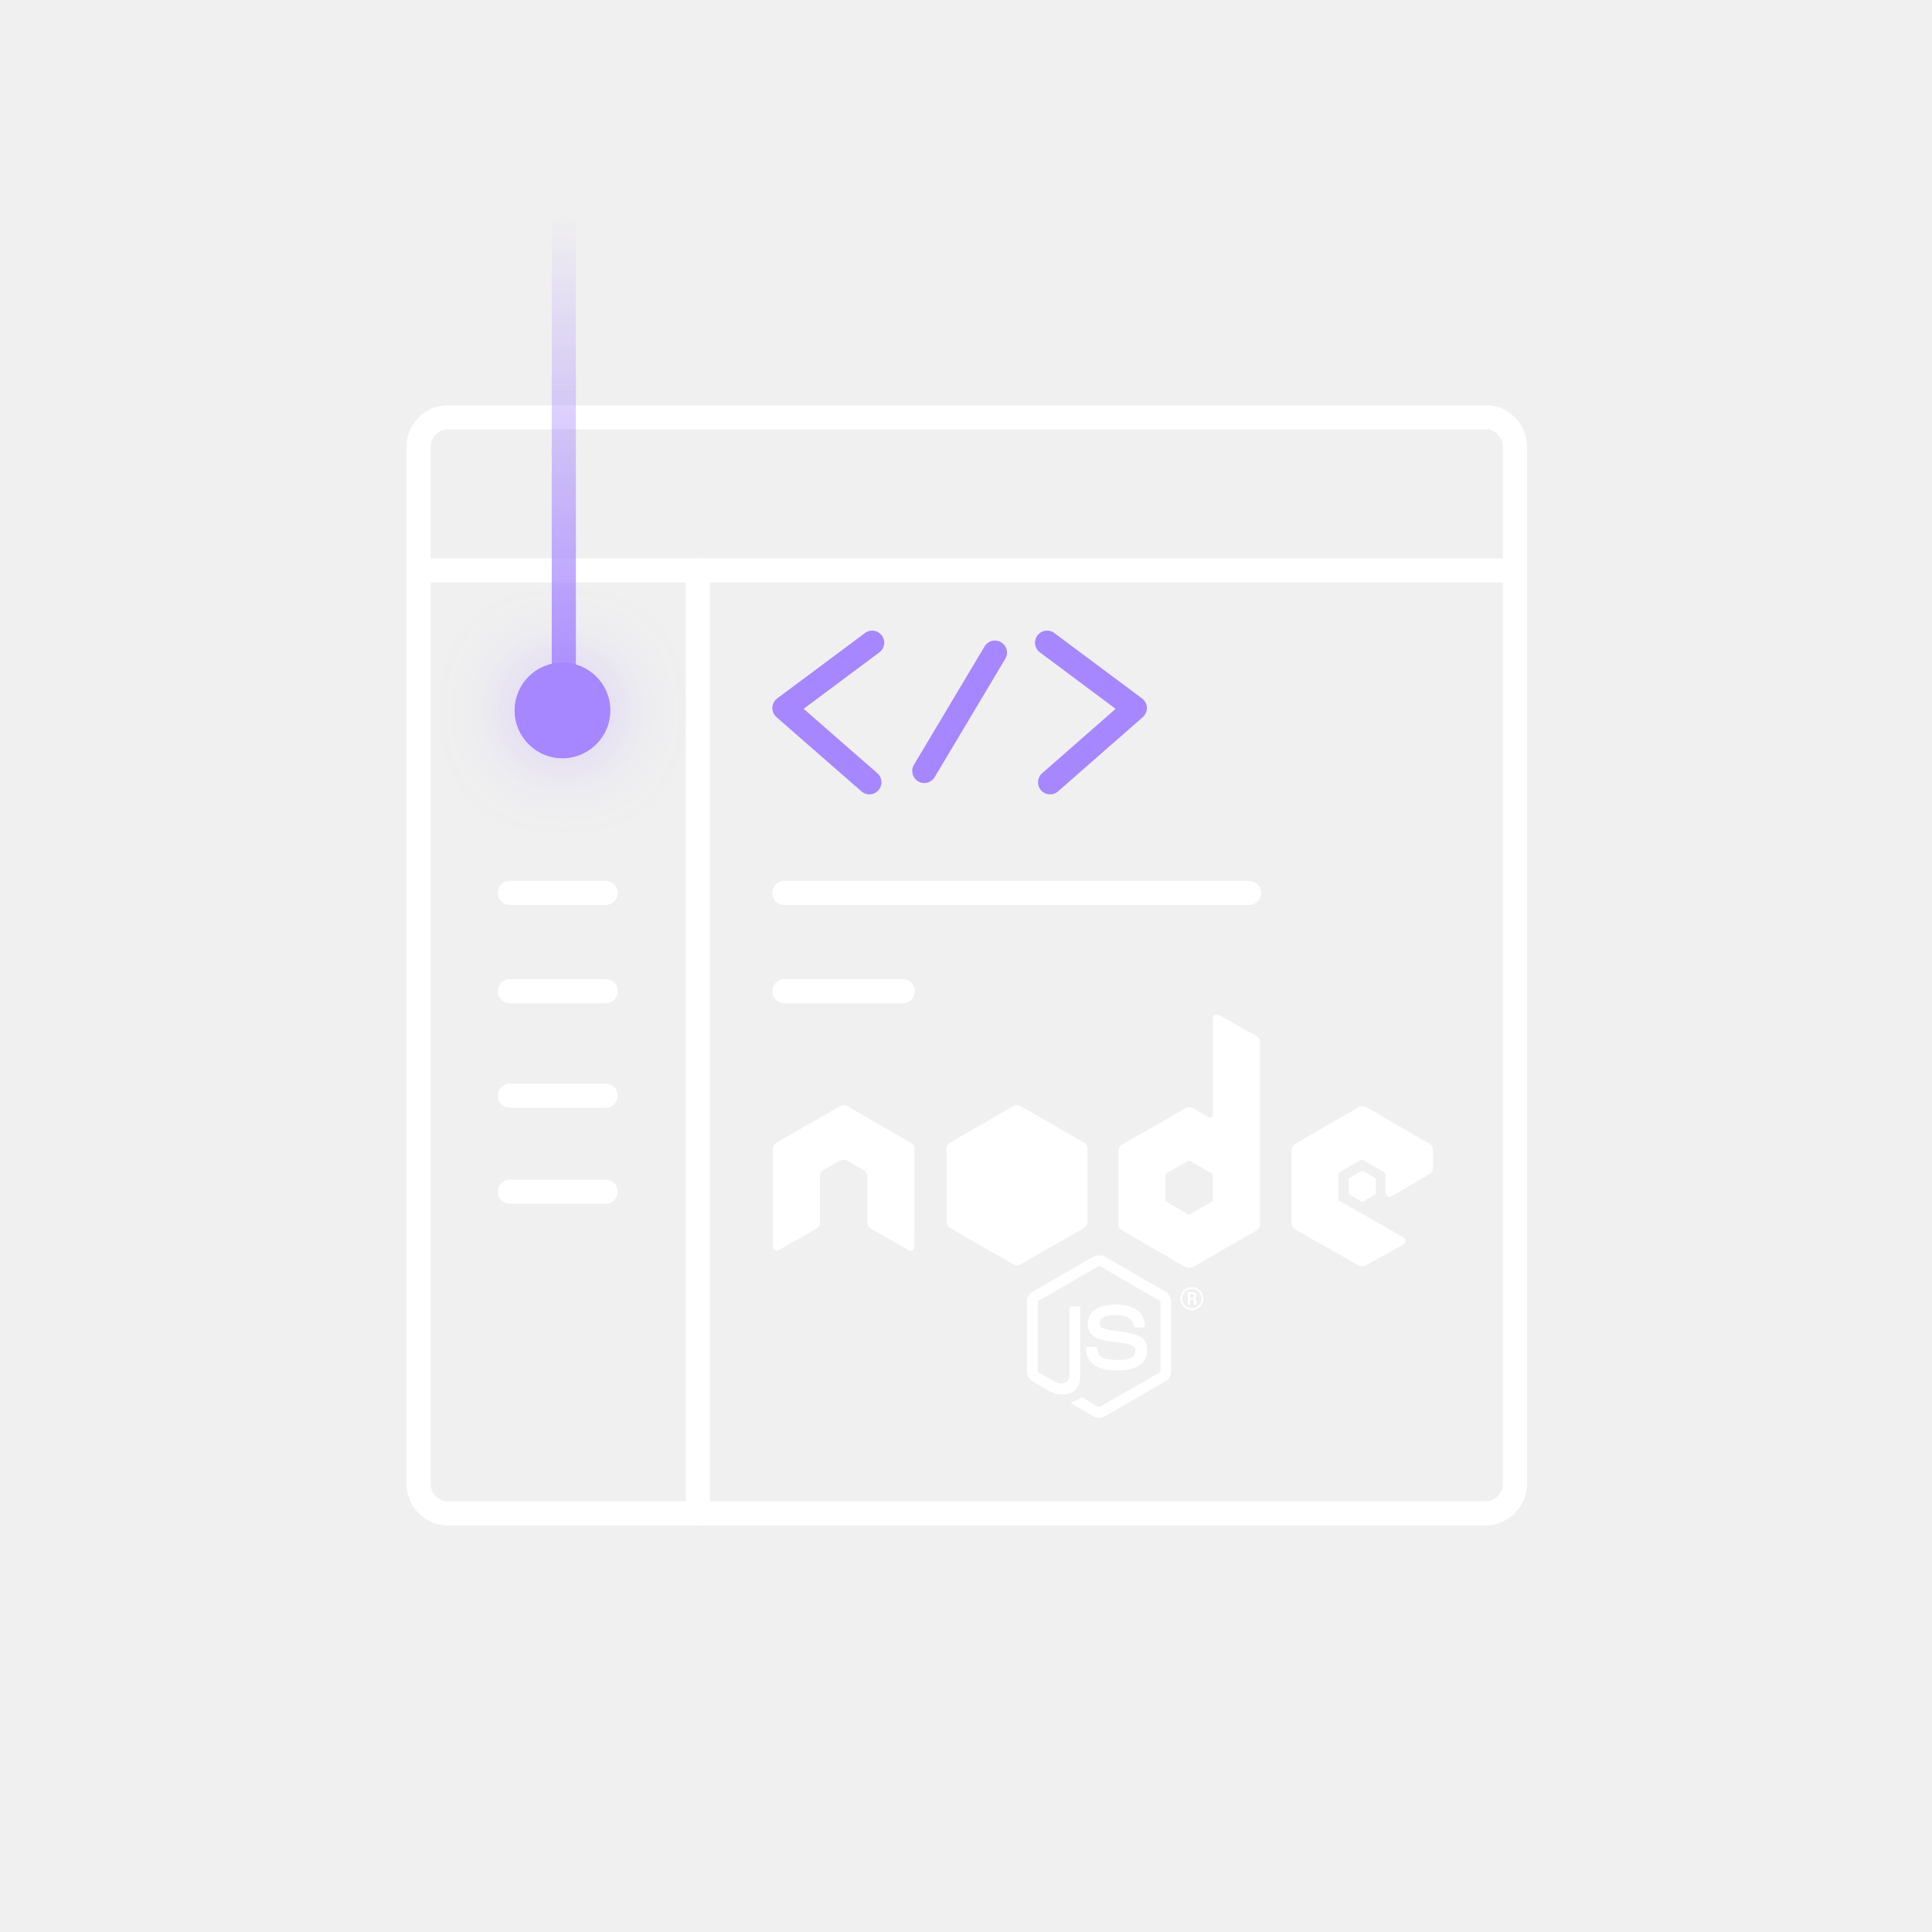
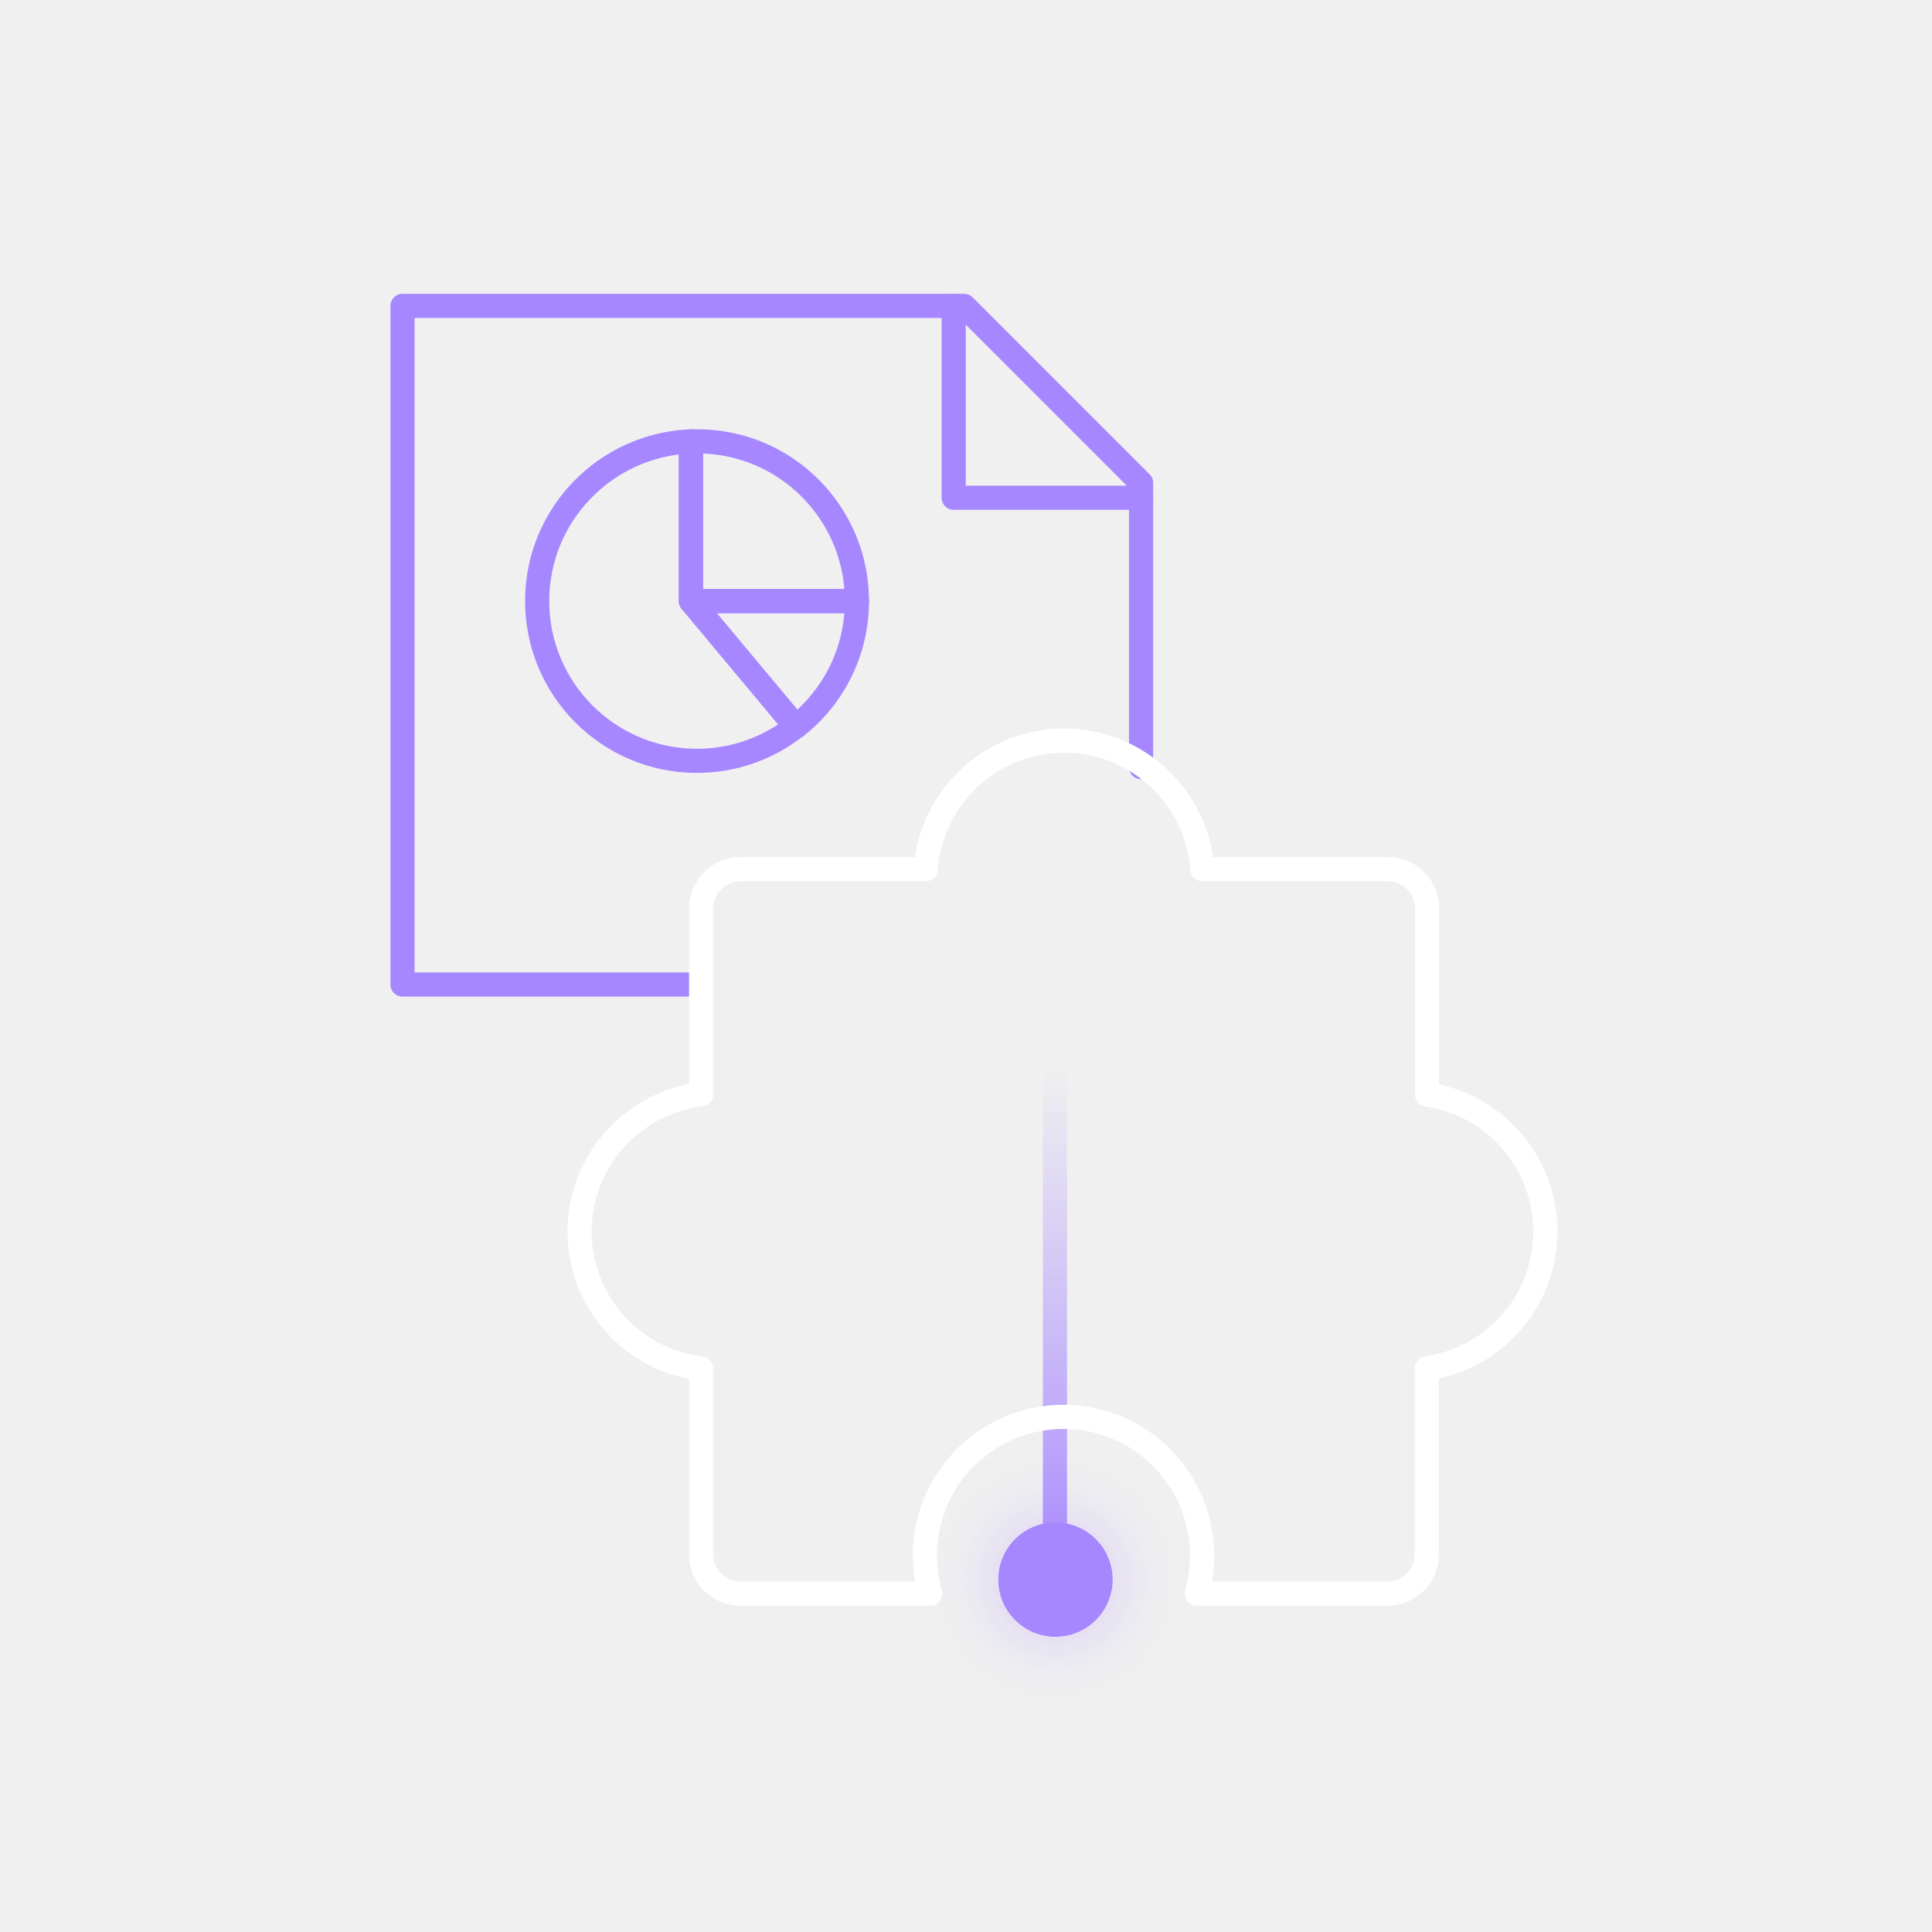
<svg xmlns="http://www.w3.org/2000/svg" width="120" height="120" viewBox="0 0 120 120" fill="none">
-   <path d="M92.265 93.999H27.816C26.823 93.999 26 93.177 26 92.183V27.734C26 26.741 26.823 25.918 27.816 25.918H92.282C93.276 25.918 94.098 26.741 94.098 27.734V92.2C94.081 93.177 93.259 93.999 92.265 93.999Z" stroke="white" stroke-width="1.5" stroke-miterlimit="10" stroke-linecap="round" stroke-linejoin="round" />
-   <path d="M26 35.429H43.342H94.081" stroke="white" stroke-width="1.5" stroke-miterlimit="10" stroke-linecap="round" stroke-linejoin="round" />
-   <path d="M43.342 93.999V35.429" stroke="white" stroke-width="1.5" stroke-miterlimit="10" stroke-linecap="round" stroke-linejoin="round" />
-   <path d="M48.722 55.462H77.579" stroke="white" stroke-width="1.5" stroke-miterlimit="10" stroke-linecap="round" stroke-linejoin="round" />
-   <path d="M48.722 61.562H56.074" stroke="white" stroke-width="1.5" stroke-miterlimit="10" stroke-linecap="round" stroke-linejoin="round" />
-   <path d="M54 48.59L48.722 43.98L54.172 39.919" stroke="#A787FF" stroke-width="1.5" stroke-miterlimit="10" stroke-linecap="round" stroke-linejoin="round" />
-   <path d="M65.224 48.59L70.485 43.98L65.036 39.919" stroke="#A787FF" stroke-width="1.5" stroke-miterlimit="10" stroke-linecap="round" stroke-linejoin="round" />
-   <path d="M57.41 47.886L61.797 40.535" stroke="#A787FF" stroke-width="1.5" stroke-miterlimit="10" stroke-linecap="round" stroke-linejoin="round" />
-   <path d="M31.672 55.462H37.618" stroke="white" stroke-width="1.5" stroke-miterlimit="10" stroke-linecap="round" stroke-linejoin="round" />
-   <path d="M31.672 61.562H37.618" stroke="white" stroke-width="1.5" stroke-miterlimit="10" stroke-linecap="round" stroke-linejoin="round" />
-   <path d="M31.672 68.056H37.618" stroke="white" stroke-width="1.5" stroke-miterlimit="10" stroke-linecap="round" stroke-linejoin="round" />
-   <path d="M31.672 74.019H37.618" stroke="white" stroke-width="1.5" stroke-miterlimit="10" stroke-linecap="round" stroke-linejoin="round" />
-   <g filter="url(#filter0_d_271_2253)">
-     <circle cx="34.936" cy="44.126" r="2.979" transform="rotate(-90 34.9356 44.1259)" fill="#A787FF" />
+   <g filter="url(#filter0_d_271_2251)">
+     <ellipse cx="65.555" cy="98.111" rx="3.555" ry="3.555" transform="rotate(-90 65.5555 98.1105)" fill="#A787FF" />
  </g>
-   <path d="M35.02 41.964L35.02 14" stroke="url(#paint0_linear_271_2253)" stroke-width="1.5" stroke-linecap="round" />
-   <path d="M68.263 88.059C68.131 88.059 67.992 88.025 67.874 87.955L66.637 87.227C66.449 87.123 66.54 87.088 66.602 87.067C66.845 86.984 66.901 86.963 67.158 86.811C67.186 86.797 67.221 86.804 67.249 86.818L68.201 87.38C68.236 87.4 68.284 87.4 68.319 87.38L72.024 85.25C72.059 85.229 72.08 85.188 72.08 85.153V80.887C72.08 80.845 72.059 80.804 72.024 80.783L68.326 78.653C68.291 78.632 68.25 78.632 68.215 78.653L64.517 80.783C64.482 80.804 64.461 80.845 64.461 80.887V85.153C64.461 85.195 64.482 85.229 64.517 85.25L65.532 85.833C66.081 86.11 66.421 85.784 66.421 85.458V81.248C66.421 81.185 66.47 81.144 66.526 81.144H66.991C67.047 81.144 67.096 81.192 67.096 81.248V85.458C67.096 86.194 66.692 86.61 65.997 86.61C65.782 86.61 65.615 86.61 65.142 86.381L64.169 85.819C63.926 85.68 63.78 85.424 63.78 85.146V80.88C63.78 80.602 63.926 80.346 64.169 80.207L67.874 78.07C68.111 77.939 68.423 77.939 68.653 78.07L72.358 80.207C72.594 80.346 72.747 80.602 72.747 80.88V85.146C72.747 85.424 72.601 85.68 72.358 85.819L68.653 87.955C68.535 88.025 68.403 88.059 68.263 88.059Z" fill="white" />
-   <path d="M69.41 85.125C67.791 85.125 67.45 84.383 67.45 83.759C67.45 83.696 67.499 83.654 67.555 83.654H68.034C68.09 83.654 68.131 83.696 68.138 83.745C68.208 84.23 68.423 84.473 69.404 84.473C70.182 84.473 70.516 84.3 70.516 83.883C70.516 83.648 70.418 83.467 69.209 83.349C68.194 83.252 67.568 83.023 67.568 82.219C67.568 81.476 68.201 81.032 69.258 81.032C70.446 81.032 71.03 81.442 71.107 82.323C71.107 82.35 71.1 82.385 71.079 82.406C71.058 82.427 71.03 82.441 71.002 82.441H70.523C70.474 82.441 70.432 82.406 70.418 82.357C70.3 81.844 70.022 81.684 69.264 81.684C68.409 81.684 68.312 81.983 68.312 82.205C68.312 82.475 68.43 82.552 69.577 82.704C70.717 82.857 71.253 83.065 71.253 83.863C71.253 84.667 70.578 85.125 69.41 85.125ZM73.915 80.609H74.04C74.144 80.609 74.158 80.54 74.158 80.498C74.158 80.387 74.082 80.387 74.04 80.387H73.915V80.609ZM73.762 80.255H74.04C74.138 80.255 74.318 80.255 74.318 80.464C74.318 80.609 74.221 80.644 74.165 80.658C74.277 80.665 74.284 80.734 74.297 80.838C74.304 80.901 74.318 81.012 74.339 81.046H74.172C74.165 81.012 74.144 80.803 74.144 80.797C74.131 80.748 74.117 80.727 74.061 80.727H73.922V81.046H73.769V80.255H73.762ZM73.435 80.658C73.435 80.991 73.707 81.254 74.033 81.254C74.367 81.254 74.631 80.984 74.631 80.658C74.631 80.325 74.36 80.061 74.033 80.061C73.707 80.061 73.428 80.318 73.435 80.658ZM74.742 80.658C74.742 81.053 74.423 81.372 74.026 81.372C73.637 81.372 73.31 81.053 73.31 80.658C73.31 80.255 73.644 79.943 74.026 79.943C74.416 79.943 74.742 80.255 74.742 80.658Z" fill="white" />
-   <path fill-rule="evenodd" clip-rule="evenodd" d="M56.801 71.376C56.801 71.203 56.71 71.05 56.564 70.967L52.637 68.712C52.567 68.671 52.498 68.65 52.421 68.65H52.38C52.303 68.65 52.227 68.671 52.164 68.712L48.236 70.967C48.09 71.05 48 71.21 48 71.376L48.007 77.446C48.007 77.529 48.049 77.605 48.125 77.647C48.195 77.689 48.285 77.689 48.361 77.647L50.697 76.322C50.843 76.232 50.934 76.079 50.934 75.913V73.076C50.934 72.909 51.024 72.75 51.17 72.666L52.164 72.098C52.24 72.056 52.317 72.035 52.4 72.035C52.484 72.035 52.567 72.056 52.637 72.098L53.631 72.666C53.777 72.75 53.867 72.909 53.867 73.076V75.913C53.867 76.079 53.957 76.239 54.103 76.322L56.439 77.654C56.516 77.695 56.606 77.695 56.675 77.654C56.745 77.612 56.794 77.536 56.794 77.453L56.801 71.376ZM75.326 74.539C75.326 74.581 75.305 74.623 75.264 74.643L73.915 75.42C73.88 75.441 73.832 75.441 73.797 75.42L72.448 74.643C72.414 74.623 72.386 74.581 72.386 74.539V72.986C72.386 72.944 72.407 72.902 72.442 72.881L73.79 72.105C73.825 72.084 73.874 72.084 73.908 72.105L75.257 72.881C75.292 72.902 75.319 72.944 75.319 72.986L75.326 74.539ZM75.688 63.031C75.611 62.99 75.528 62.99 75.451 63.031C75.382 63.073 75.333 63.149 75.333 63.232V69.246C75.333 69.309 75.299 69.358 75.25 69.392C75.201 69.42 75.139 69.42 75.083 69.392L74.103 68.83C73.957 68.747 73.776 68.747 73.63 68.83L69.703 71.092C69.557 71.175 69.466 71.335 69.466 71.501V76.024C69.466 76.19 69.557 76.35 69.703 76.433L73.63 78.694C73.776 78.778 73.957 78.778 74.103 78.694L78.031 76.433C78.177 76.35 78.267 76.19 78.267 76.024V64.751C78.267 64.578 78.177 64.419 78.024 64.335L75.688 63.031ZM88.764 72.944C88.91 72.861 89 72.701 89 72.535V71.439C89 71.272 88.91 71.112 88.764 71.029L84.864 68.768C84.718 68.685 84.537 68.685 84.391 68.768L80.464 71.029C80.318 71.112 80.227 71.272 80.227 71.439V75.961C80.227 76.135 80.318 76.287 80.464 76.371L84.363 78.59C84.509 78.674 84.683 78.674 84.829 78.59L87.186 77.279C87.262 77.238 87.304 77.161 87.304 77.071C87.304 76.988 87.255 76.905 87.186 76.863L83.244 74.616C83.168 74.574 83.126 74.498 83.126 74.414V72.992C83.126 72.909 83.168 72.833 83.244 72.784L84.475 72.077C84.551 72.035 84.635 72.035 84.711 72.077L85.941 72.784C86.018 72.826 86.059 72.902 86.059 72.986V74.102C86.059 74.186 86.108 74.262 86.178 74.31C86.254 74.352 86.344 74.352 86.414 74.31L88.764 72.944Z" fill="white" />
-   <path fill-rule="evenodd" clip-rule="evenodd" d="M84.565 72.736C84.593 72.722 84.628 72.722 84.655 72.736L85.406 73.173C85.434 73.187 85.455 73.222 85.455 73.249V74.116C85.455 74.151 85.441 74.179 85.406 74.193L84.655 74.63C84.628 74.644 84.593 74.644 84.565 74.63L83.814 74.193C83.787 74.179 83.766 74.144 83.766 74.116V73.249C83.766 73.215 83.779 73.187 83.814 73.173L84.565 72.736Z" fill="white" />
-   <path d="M67.311 70.96L63.405 68.713C63.328 68.671 63.252 68.65 63.168 68.65C63.085 68.65 63.008 68.671 62.932 68.713L59.025 70.96C58.879 71.044 58.789 71.203 58.789 71.37V75.872C58.789 76.038 58.879 76.198 59.025 76.281L62.932 78.528C63.078 78.612 63.259 78.612 63.405 78.528L67.311 76.281C67.457 76.198 67.548 76.038 67.548 75.872V71.37C67.548 71.203 67.457 71.05 67.311 70.96Z" fill="white" />
+   <path d="M65.525 96.208L65.525 67" stroke="url(#paint0_linear_271_2251)" stroke-width="1.5" stroke-linecap="round" />
+   <path d="M70.875 47.65V30.917" stroke="#A787FF" stroke-width="1.5" stroke-miterlimit="10" stroke-linecap="round" stroke-linejoin="round" />
+   <path d="M43.475 61.15H25V19H59.235" stroke="#A787FF" stroke-width="1.5" stroke-miterlimit="10" stroke-linecap="round" stroke-linejoin="round" />
+   <path d="M70.875 29.993V30.917H59.235V19H59.882L70.875 29.993Z" stroke="#A787FF" stroke-width="1.5" stroke-miterlimit="10" stroke-linecap="round" stroke-linejoin="round" />
+   <path d="M53.225 37.337C53.225 40.496 51.747 43.323 49.438 45.134L42.916 37.337H53.225Z" stroke="#A787FF" stroke-width="1.5" stroke-miterlimit="10" stroke-linecap="round" stroke-linejoin="round" />
+   <path d="M49.419 45.132C47.738 46.462 45.595 47.257 43.286 47.257C37.798 47.257 33.364 42.804 33.364 37.335C33.364 31.977 37.614 27.617 42.916 27.414V37.335L49.419 45.132Z" stroke="#A787FF" stroke-width="1.5" stroke-miterlimit="10" stroke-linecap="round" stroke-linejoin="round" />
+   <path d="M53.225 37.336H42.916V27.414C43.045 27.414 43.156 27.414 43.285 27.414C48.773 27.396 53.225 31.848 53.225 37.336Z" stroke="#A787FF" stroke-width="1.5" stroke-miterlimit="10" stroke-linecap="round" stroke-linejoin="round" />
+   <path d="M95.985 76.495C95.985 80.832 92.779 84.398 88.619 84.985V96.555C88.619 97.893 87.523 98.987 86.184 98.987H74.333C74.556 98.237 74.658 97.427 74.658 96.596C74.658 91.854 70.802 88.004 66.054 88.004C61.305 88.004 57.449 91.854 57.449 96.596C57.449 97.427 57.571 98.217 57.774 98.987H45.984C44.645 98.987 43.549 97.893 43.549 96.555V85.006C39.287 84.499 36 80.872 36 76.495C36 72.119 39.287 68.492 43.549 67.965V56.415C43.549 55.078 44.645 53.983 45.984 53.983H57.51C57.815 49.526 61.549 46 66.094 46C70.64 46 74.353 49.526 74.678 53.983H86.204C87.544 53.983 88.639 55.078 88.639 56.415V67.985C92.779 68.573 95.985 72.159 95.985 76.495Z" stroke="white" stroke-width="1.5" stroke-miterlimit="10" stroke-linecap="round" stroke-linejoin="round" />
  <defs>
-     <filter id="filter0_d_271_2253" x="22.957" y="32.148" width="23.957" height="23.957" filterUnits="userSpaceOnUse" color-interpolation-filters="sRGB">
+     <filter id="filter0_d_271_2251" x="53" y="85.555" width="25.111" height="25.111" filterUnits="userSpaceOnUse" color-interpolation-filters="sRGB">
      <feFlood flood-opacity="0" result="BackgroundImageFix" />
      <feColorMatrix in="SourceAlpha" type="matrix" values="0 0 0 0 0 0 0 0 0 0 0 0 0 0 0 0 0 0 127 0" result="hardAlpha" />
-       <feMorphology radius="5" operator="dilate" in="SourceAlpha" result="effect1_dropShadow_271_2253" />
+       <feMorphology radius="5" operator="dilate" in="SourceAlpha" result="effect1_dropShadow_271_2251" />
      <feOffset />
      <feGaussianBlur stdDeviation="2" />
      <feComposite in2="hardAlpha" operator="out" />
      <feColorMatrix type="matrix" values="0 0 0 0 0.655 0 0 0 0 0.529 0 0 0 0 1 0 0 0 0.282 0" />
-       <feBlend mode="normal" in2="BackgroundImageFix" result="effect1_dropShadow_271_2253" />
-       <feBlend mode="normal" in="SourceGraphic" in2="effect1_dropShadow_271_2253" result="shape" />
+       <feBlend mode="normal" in2="BackgroundImageFix" result="effect1_dropShadow_271_2251" />
+       <feBlend mode="normal" in="SourceGraphic" in2="effect1_dropShadow_271_2251" result="shape" />
    </filter>
-     <linearGradient id="paint0_linear_271_2253" x1="35.52" y1="44.565" x2="35.52" y2="13.349" gradientUnits="userSpaceOnUse">
+     <linearGradient id="paint0_linear_271_2251" x1="66.025" y1="98.925" x2="66.025" y2="66.321" gradientUnits="userSpaceOnUse">
      <stop stop-color="#A787FF" />
      <stop offset="0.718" stop-color="#A787FF" stop-opacity="0.282" />
      <stop offset="1" stop-color="#A787FF" stop-opacity="0" />
    </linearGradient>
  </defs>
</svg>
